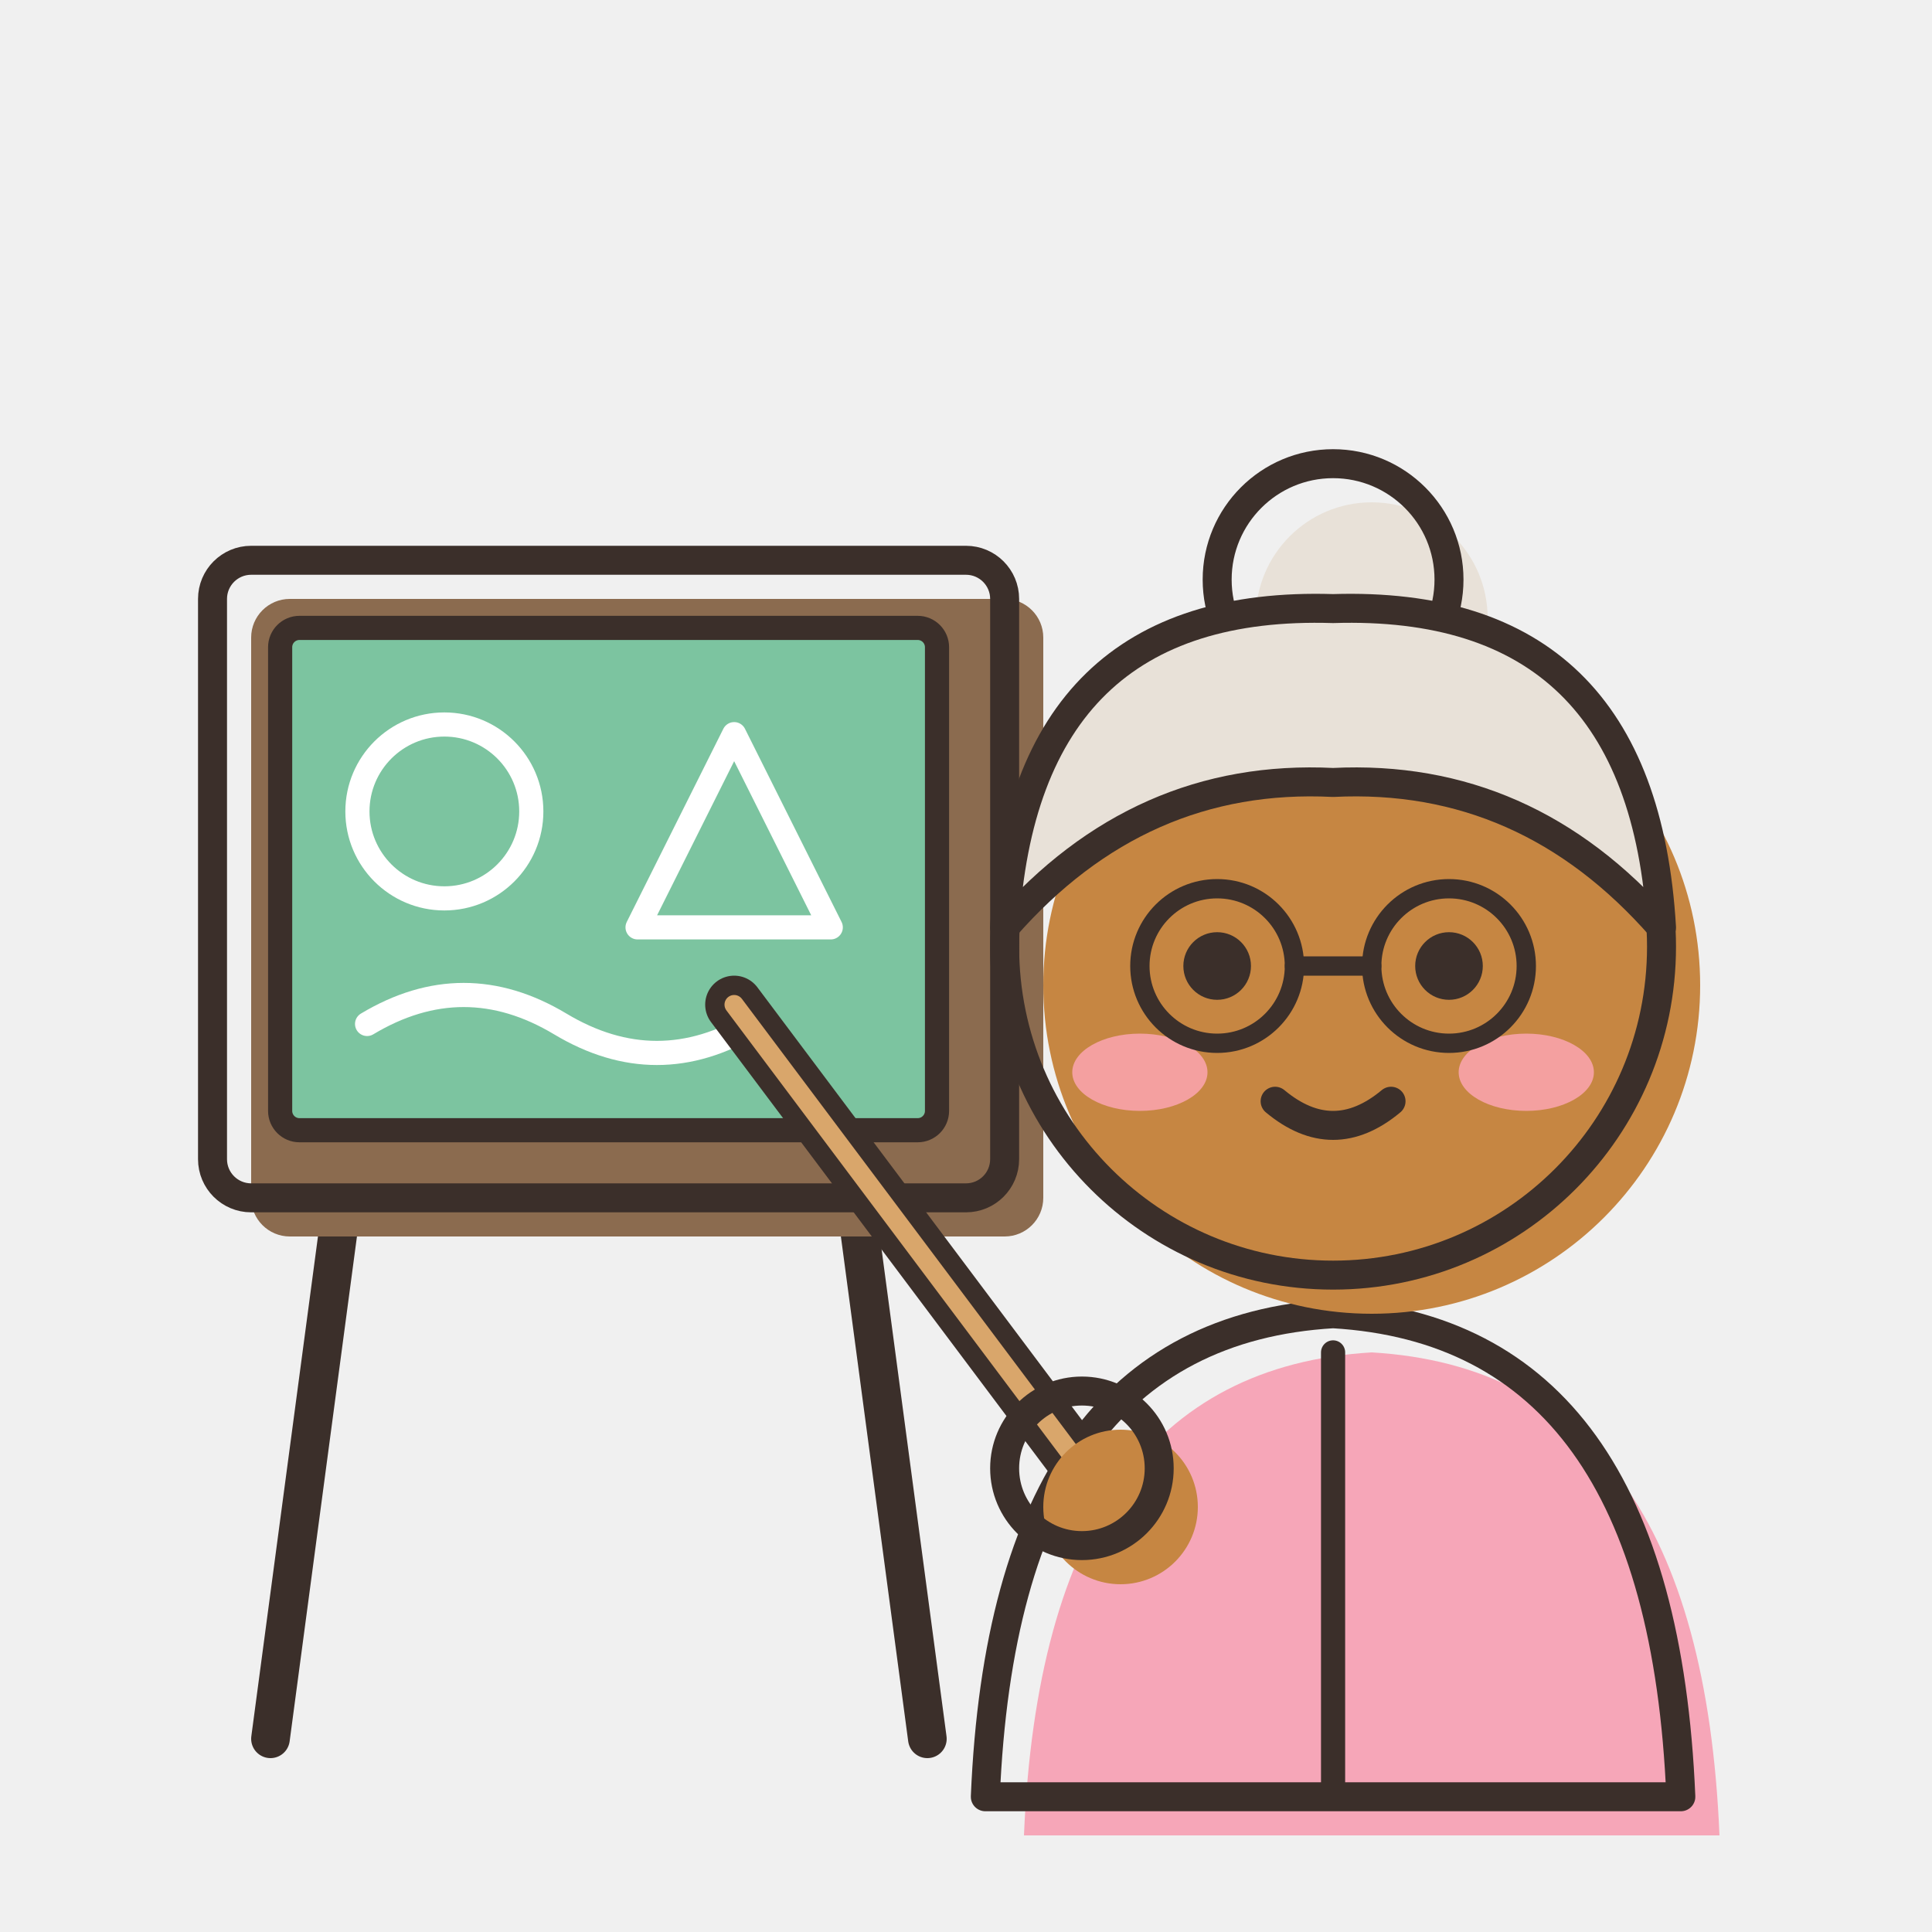
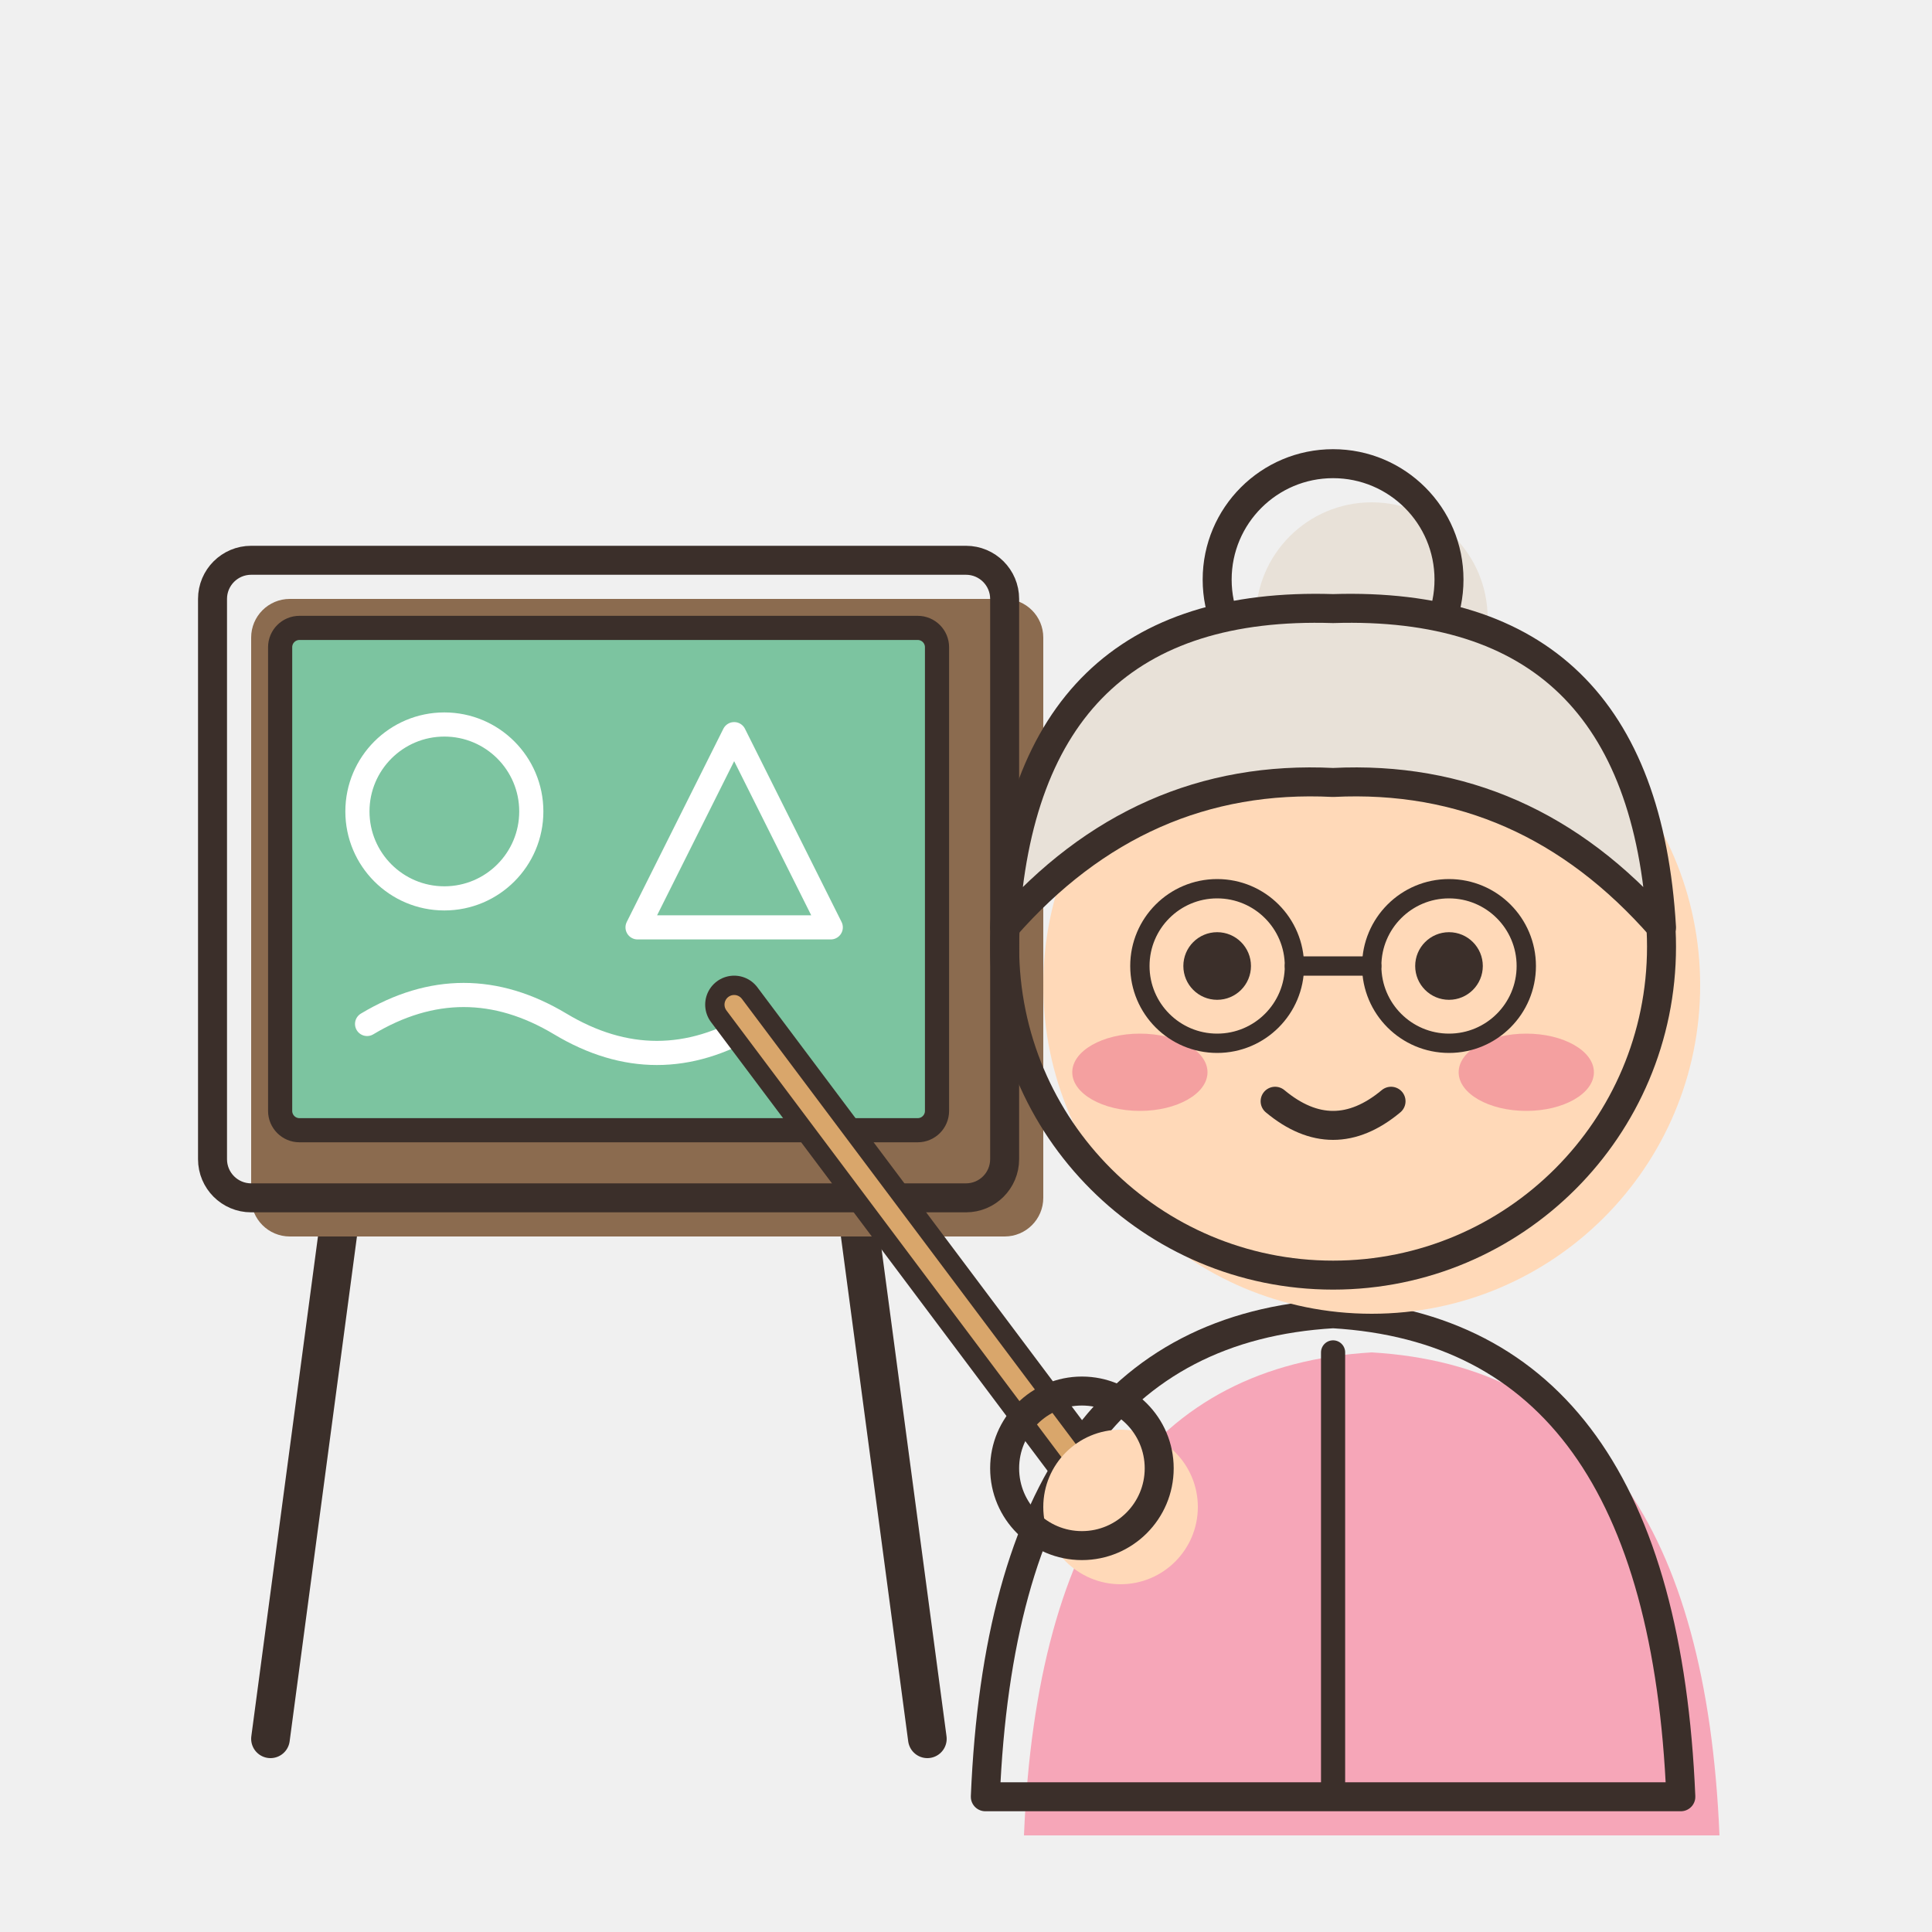
<svg xmlns="http://www.w3.org/2000/svg" viewBox="0 0 200 200" width="1000" height="1000">
  <g stroke="#3b2f2a" stroke-width="3" stroke-linecap="round" stroke-linejoin="round">
    <path d="M36 120 L28 180 M88 120 L96 180" stroke-width="4" fill="none" />
    <g transform="translate(4 4)">
      <rect x="22" y="58" width="82" height="66" rx="4" fill="#8b6b4f" stroke="none" />
    </g>
    <rect x="22" y="58" width="82" height="66" rx="4" fill="none" />
    <rect x="29" y="65" width="68" height="52" rx="2" stroke-width="2.5" fill="#7cc4a0" />
    <circle cx="46" cy="84" r="9" stroke="#ffffff" stroke-width="2.5" fill="none" />
    <path d="M66 96 L76 76 L86 96Z" stroke="#ffffff" stroke-width="2.5" fill="none" />
    <path d="M38 106 Q48 100 58 106 Q68 112 78 106" stroke="#ffffff" stroke-width="2.5" fill="none" />
    <g transform="translate(4 4)">
      <circle cx="138" cy="60" r="12" fill="#e8e1d8" stroke="none" />
    </g>
    <circle cx="138" cy="60" r="12" fill="none" />
    <g transform="translate(4 4)">
      <path d="M102 186 Q104 138 138 136 Q172 138 174 186Z" fill="#f6a6b8" stroke="none" />
    </g>
    <path d="M102 186 Q104 138 138 136 Q172 138 174 186Z" fill="none" />
    <path d="M138 140 L138 186" stroke-width="2.5" fill="none" />
    <g transform="translate(4 4)">
-       <circle cx="138" cy="98" r="34" fill="#c68642" stroke="none" />
+       <circle cx="138" cy="98" r="34" fill="#ffd9b8" stroke="none" />
    </g>
    <circle cx="138" cy="98" r="34" fill="none" />
    <path d="M104 96 Q106 62 138 63 Q170 62 172 96 Q158 80 138 81 Q118 80 104 96Z" fill="#e8e1d8" />
    <circle cx="126" cy="100" r="3.5" fill="#3b2f2a" stroke="none" />
    <circle cx="150" cy="100" r="3.5" fill="#3b2f2a" stroke="none" />
    <ellipse cx="118" cy="111" rx="7" ry="4" fill="#f4a0a0" stroke="none" />
    <ellipse cx="158" cy="111" rx="7" ry="4" fill="#f4a0a0" stroke="none" />
    <path d="M132 114 Q138 119 144 114" fill="none" />
    <circle cx="126" cy="100" r="8" stroke-width="2" fill="none" />
    <circle cx="150" cy="100" r="8" stroke-width="2" fill="none" />
    <path d="M134 100 L142 100" stroke-width="2" fill="none" />
    <path d="M112 152 L76 104" stroke-width="6" fill="none" />
    <path d="M112 152 L76 104" stroke="#d9a66b" stroke-width="2" fill="none" />
    <g transform="translate(4 4)">
-       <circle cx="112" cy="152" r="8" fill="#c68642" stroke="none" />
+       <circle cx="112" cy="152" r="8" fill="#ffd9b8" stroke="none" />
    </g>
    <circle cx="112" cy="152" r="8" fill="none" />
  </g>
</svg>
